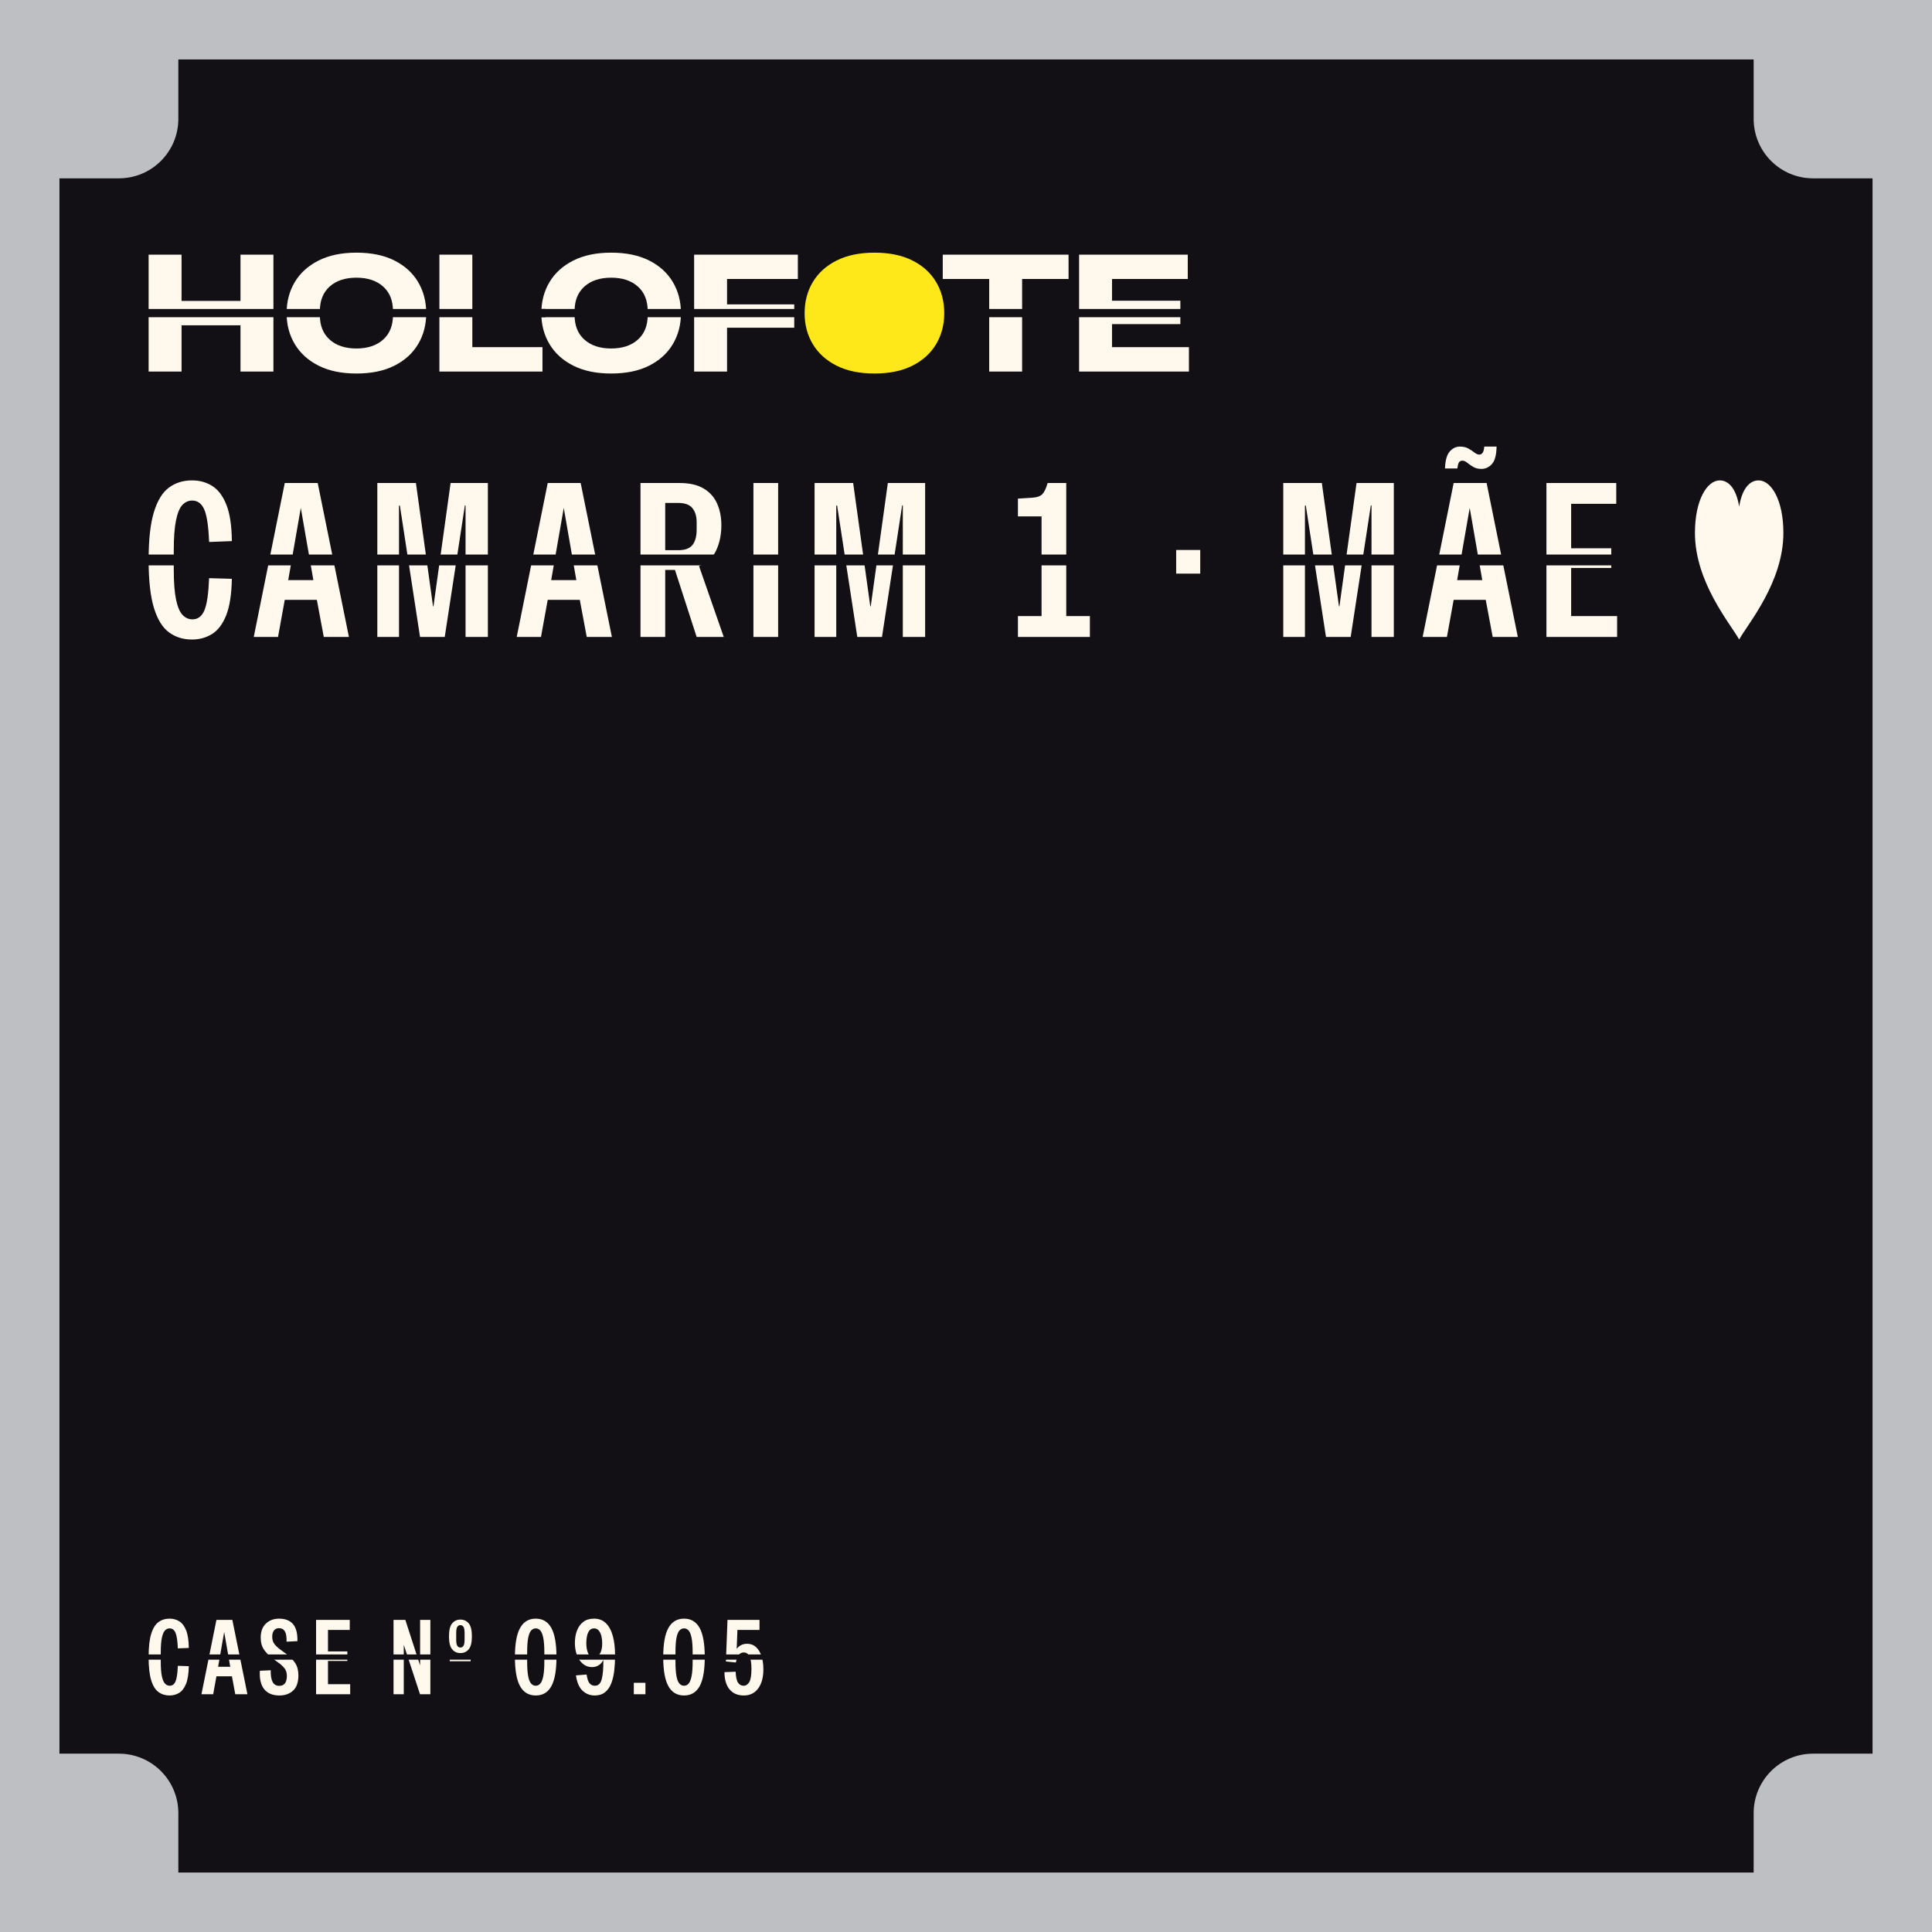
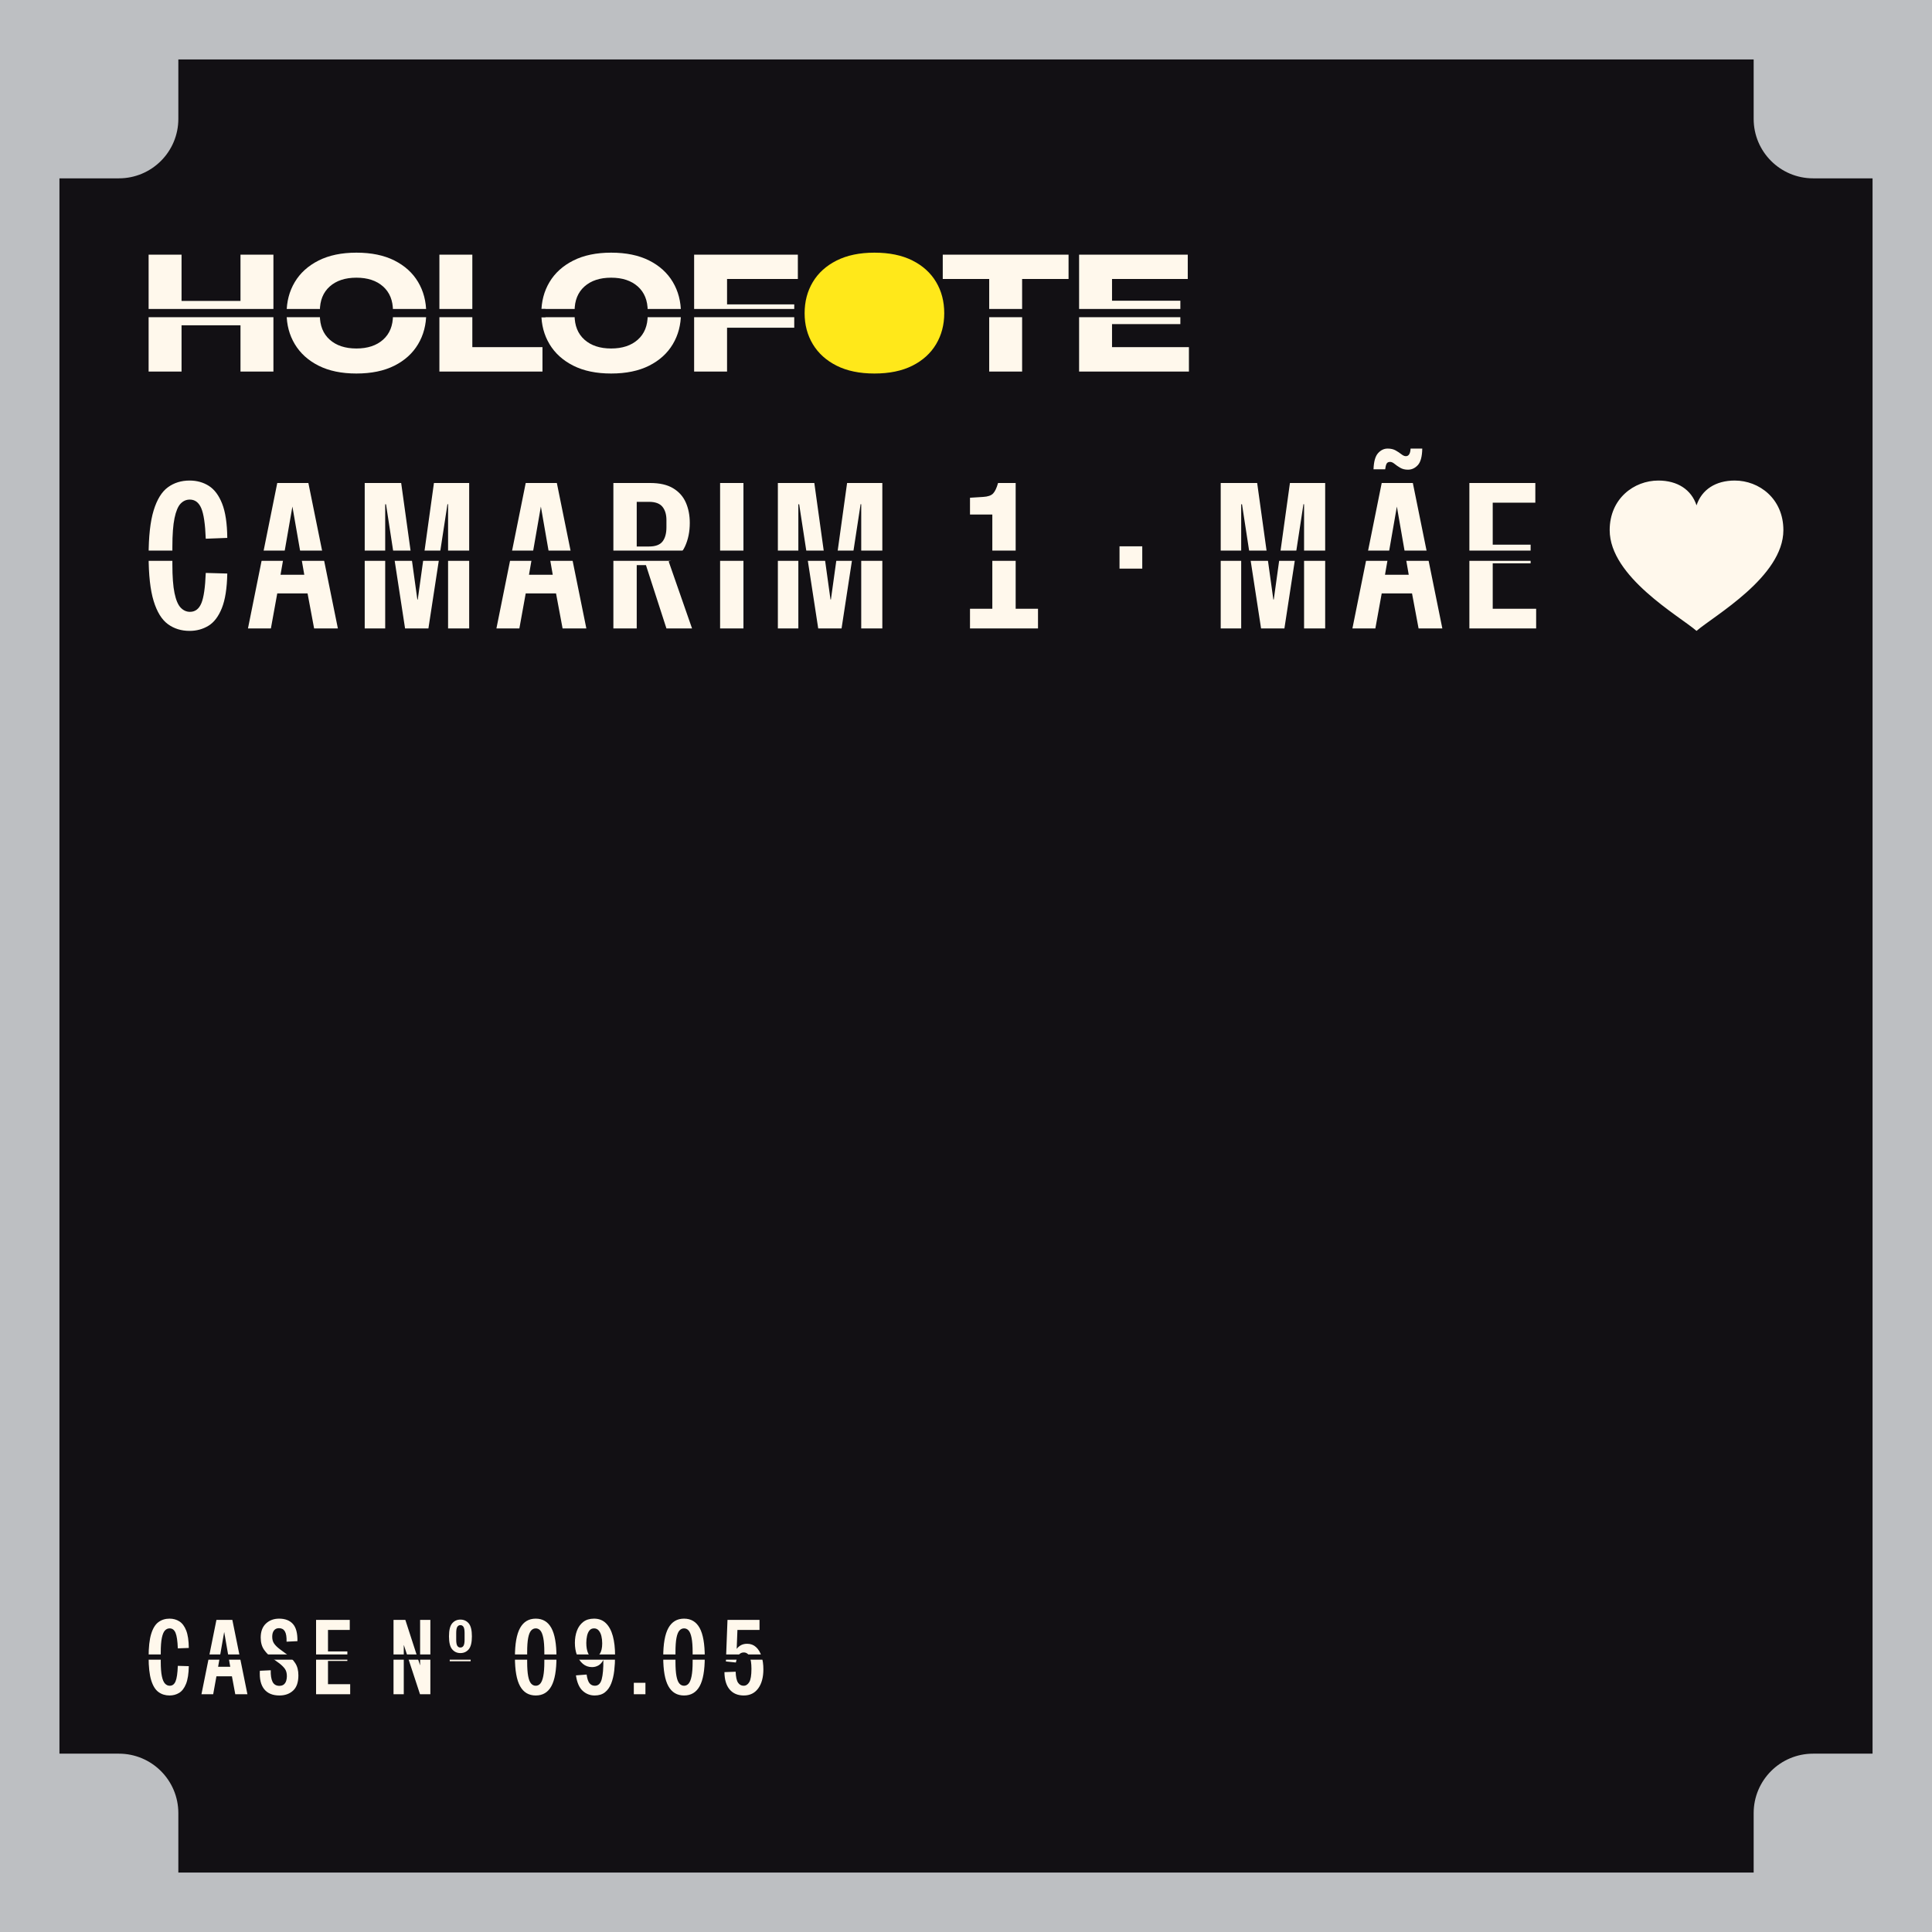
<svg xmlns="http://www.w3.org/2000/svg" width="130.0mm" height="130.0mm" viewBox="0 0 130.0 130.0">
  <defs>
    <mask id="ponte" maskUnits="userSpaceOnUse" x="0" y="0" width="130.0" height="130.0">
      <rect width="130.0" height="130.0" fill="#fff" />
      <rect x="9.800" y="20.790" width="8.798" height="0.554" fill="#000" />
      <rect x="19.085" y="20.790" width="9.795" height="0.554" fill="#000" />
      <rect x="29.366" y="20.790" width="7.336" height="0.554" fill="#000" />
      <rect x="36.225" y="20.790" width="9.795" height="0.554" fill="#000" />
      <rect x="46.506" y="20.790" width="7.380" height="0.554" fill="#000" />
      <rect x="63.236" y="20.790" width="8.865" height="0.554" fill="#000" />
      <rect x="72.410" y="20.790" width="7.790" height="0.554" fill="#000" />
-       <rect x="9.950" y="37.314" width="5.701" height="0.729" fill="#000" />
-       <rect x="17.025" y="37.314" width="6.504" height="0.729" fill="#000" />
-       <rect x="25.339" y="37.314" width="7.539" height="0.729" fill="#000" />
-       <rect x="34.719" y="37.314" width="6.504" height="0.729" fill="#000" />
-       <rect x="43.048" y="37.314" width="5.701" height="0.729" fill="#000" />
-       <rect x="50.648" y="37.314" width="1.763" height="0.729" fill="#000" />
-       <rect x="54.761" y="37.314" width="7.539" height="0.729" fill="#000" />
-       <rect x="68.444" y="37.314" width="4.943" height="0.729" fill="#000" />
-       <rect x="86.298" y="37.314" width="7.539" height="0.729" fill="#000" />
-       <rect x="95.677" y="37.314" width="6.504" height="0.729" fill="#000" />
-       <rect x="104.006" y="37.314" width="4.855" height="0.729" fill="#000" />
+       <rect x="9.950" y="37.048" width="5.393" height="0.689" fill="#000" />
+       <rect x="16.635" y="37.048" width="6.151" height="0.689" fill="#000" />
+       <rect x="24.491" y="37.048" width="7.129" height="0.689" fill="#000" />
+       <rect x="33.353" y="37.048" width="6.151" height="0.689" fill="#000" />
+       <rect x="41.223" y="37.048" width="5.393" height="0.689" fill="#000" />
+       <rect x="48.404" y="37.048" width="1.671" height="0.689" fill="#000" />
+       <rect x="52.291" y="37.048" width="7.129" height="0.689" fill="#000" />
+       <rect x="65.219" y="37.048" width="4.676" height="0.689" fill="#000" />
+       <rect x="82.089" y="37.048" width="7.129" height="0.689" fill="#000" />
+       <rect x="90.951" y="37.048" width="6.151" height="0.689" fill="#000" />
+       <rect x="98.821" y="37.048" width="4.593" height="0.689" fill="#000" />
      <rect x="9.950" y="111.324" width="2.804" height="0.352" fill="#000" />
      <rect x="13.506" y="111.324" width="3.192" height="0.352" fill="#000" />
      <rect x="17.387" y="111.324" width="2.741" height="0.352" fill="#000" />
      <rect x="21.218" y="111.324" width="2.396" height="0.352" fill="#000" />
      <rect x="26.429" y="111.324" width="2.579" height="0.352" fill="#000" />
      <rect x="30.161" y="111.324" width="1.642" height="0.352" fill="#000" />
      <rect x="34.598" y="111.324" width="2.896" height="0.352" fill="#000" />
      <rect x="38.633" y="111.324" width="2.804" height="0.352" fill="#000" />
      <rect x="44.577" y="111.324" width="2.896" height="0.352" fill="#000" />
      <rect x="48.696" y="111.324" width="2.720" height="0.352" fill="#000" />
    </mask>
  </defs>
  <rect width="130.0" height="130.0" fill="#121014" />
  <g id="FOIL-PRATA" fill="#BDBFC2">
    <path d="M0,0 h130 v4 h-130 Z" />
    <path d="M0,126 h130 v4 h-130 Z" />
    <path d="M0,0 h4 v130 h-4 Z" />
    <path d="M126,0 h4 v130 h-4 Z" />
    <path d="M0.000,0.000 L12.000,0.000 L12.000,8.000 A4.0,4.0 0 0 1 8.000,12.000 L0.000,12.000 Z" />
    <path d="M130.000,0.000 L118.000,0.000 L118.000,8.000 A4.0,4.0 0 0 0 122.000,12.000 L130.000,12.000 Z" />
    <path d="M0.000,130.000 L12.000,130.000 L12.000,122.000 A4.0,4.0 0 0 0 8.000,118.000 L0.000,118.000 Z" />
    <path d="M130.000,130.000 L118.000,130.000 L118.000,122.000 A4.0,4.0 0 0 1 122.000,118.000 L130.000,118.000 Z" />
  </g>
  <g id="TINTA-PAPEL-STENCIL" fill="#FFF8EC" mask="url(#ponte)">
    <path d="M10 25V17.134H12.216V20.247H16.182V17.134H18.398V25H16.182V21.887H12.216V25H10Z M23.982 25.133Q22.486 25.133 21.439 24.607Q20.392 24.08 19.839 23.161Q19.285 22.241 19.285 21.078Q19.285 19.904 19.833 18.984Q20.381 18.064 21.434 17.532Q22.486 17.001 23.982 17.001Q25.489 17.001 26.536 17.527Q27.583 18.053 28.131 18.973Q28.68 19.892 28.68 21.078Q28.68 22.241 28.131 23.161Q27.583 24.08 26.536 24.607Q25.489 25.133 23.982 25.133ZM23.982 23.449Q25.112 23.449 25.777 22.856Q26.442 22.263 26.442 21.211V20.923Q26.442 19.87 25.777 19.277Q25.112 18.685 23.982 18.685Q22.852 18.685 22.187 19.277Q21.523 19.87 21.523 20.923V21.211Q21.523 22.263 22.187 22.856Q22.852 23.449 23.982 23.449Z M29.566 25V17.134H31.782V23.36H36.502V25H29.566Z M41.122 25.133Q39.627 25.133 38.58 24.607Q37.532 24.08 36.978 23.161Q36.425 22.241 36.425 21.078Q36.425 19.904 36.973 18.984Q37.521 18.064 38.574 17.532Q39.627 17.001 41.122 17.001Q42.629 17.001 43.676 17.527Q44.723 18.053 45.271 18.973Q45.82 19.892 45.82 21.078Q45.82 22.241 45.271 23.161Q44.723 24.08 43.676 24.607Q42.629 25.133 41.122 25.133ZM41.122 23.449Q42.252 23.449 42.917 22.856Q43.582 22.263 43.582 21.211V20.923Q43.582 19.87 42.917 19.277Q42.252 18.685 41.122 18.685Q39.992 18.685 39.327 19.277Q38.663 19.87 38.663 20.923V21.211Q38.663 22.263 39.327 22.856Q39.992 23.449 41.122 23.449Z M46.706 25V17.134H53.686V18.773H48.922V20.48H53.443V22.053H48.922V25H46.706Z M66.561 25V18.773H63.436V17.134H71.901V18.773H68.776V25H66.561Z M72.61 25V17.134H79.922V18.773H74.826V20.236H79.424V21.809H74.826V23.36H80V25H72.61Z" />
-     <path d="M12.917 43.032Q12.028 43.032 11.371 42.55Q10.715 42.069 10.357 40.902Q10 39.735 10 37.678Q10 35.622 10.357 34.455Q10.715 33.288 11.371 32.806Q12.028 32.325 12.917 32.325Q13.691 32.325 14.289 32.704Q14.887 33.084 15.237 33.973Q15.587 34.863 15.601 36.409L14.07 36.468Q14.011 34.907 13.749 34.294Q13.486 33.681 12.932 33.681Q12.553 33.681 12.276 33.973Q11.998 34.265 11.845 35.002Q11.692 35.738 11.692 37.051V38.306Q11.692 39.604 11.845 40.34Q11.998 41.077 12.283 41.376Q12.567 41.675 12.947 41.675Q13.501 41.675 13.756 41.062Q14.011 40.45 14.07 38.904L15.601 38.947Q15.572 40.523 15.215 41.413Q14.857 42.302 14.259 42.667Q13.661 43.032 12.917 43.032Z M17.075 42.857 19.161 32.5H21.378L23.478 42.857H21.786L21.32 40.362H19.161L18.708 42.857H17.075ZM19.394 39.035H21.086L20.24 34.178L19.394 39.035Z M25.389 42.857V32.5H27.986L29.138 40.8H29.167L30.32 32.5H32.828V42.857H31.326V34.017L31.282 34.002L29.926 42.857H28.263L26.906 34.017H26.848V42.857H25.389Z M34.769 42.857 36.855 32.5H39.072L41.172 42.857H39.48L39.013 40.362H36.855L36.402 42.857H34.769ZM37.088 39.035H38.78L37.934 34.178L37.088 39.035Z M43.098 42.857V32.5H45.723Q46.73 32.5 47.35 32.872Q47.97 33.244 48.254 33.886Q48.539 34.528 48.539 35.344Q48.539 36.278 48.196 37.022Q47.853 37.766 47.036 38.087L48.699 42.857H46.876L45.417 38.349H44.761V42.857H43.098ZM45.636 33.842H44.761V37.022H45.636Q46.321 37.022 46.599 36.665Q46.876 36.307 46.876 35.651V35.14Q46.876 34.542 46.591 34.192Q46.307 33.842 45.636 33.842Z M50.697 42.857V32.5H52.36V42.857H50.697Z M54.811 42.857V32.5H57.407L58.56 40.8H58.589L59.741 32.5H62.25V42.857H60.748V34.017L60.704 34.002L59.348 42.857H57.685L56.328 34.017H56.27V42.857H54.811Z M68.494 42.857V41.456H70.084V34.746H68.494V33.55L69.427 33.492Q69.938 33.463 70.142 33.244Q70.346 33.025 70.492 32.5H71.746V41.456H73.336V42.857H68.494Z M79.142 38.597V37.007H80.761V38.597H79.142Z M86.348 42.857V32.5H88.944L90.097 40.8H90.126L91.278 32.5H93.787V42.857H92.285V34.017L92.241 34.002L90.885 42.857H89.222L87.865 34.017H87.807V42.857H86.348Z M95.727 42.857 97.813 32.5H100.031L102.131 42.857H100.439L99.972 40.362H97.813L97.361 42.857H95.727ZM98.047 39.035H99.739L98.893 34.178L98.047 39.035ZM99.68 31.552Q99.359 31.552 99.126 31.413Q98.893 31.275 98.725 31.136Q98.557 30.997 98.411 30.997Q98.222 30.997 98.156 31.136Q98.09 31.275 98.061 31.523H97.23Q97.259 30.706 97.551 30.378Q97.843 30.049 98.236 30.049Q98.572 30.049 98.805 30.181Q99.039 30.312 99.214 30.451Q99.389 30.589 99.534 30.589Q99.841 30.589 99.87 30.049H100.701Q100.687 30.895 100.388 31.224Q100.089 31.552 99.68 31.552Z M104.056 42.857V32.5H108.754V33.9H105.719V36.891H108.418V38.218H105.719V41.456H108.812V42.857H104.056Z M117.024 43.032C116.429 41.961 114.049 39.177 114.049 35.858C114.049 33.61 114.882 32.325 115.715 32.325C116.37 32.325 116.846 32.967 117.024 34.092C117.203 32.967 117.679 32.325 118.334 32.325C119.167 32.325 120 33.61 120 35.858C120 39.177 117.619 41.961 117.024 43.032Z" />
+     <path d="M12.757 42.451Q11.916 42.451 11.296 41.996Q10.675 41.541 10.338 40.439Q10 39.336 10 37.393Q10 35.45 10.338 34.347Q10.675 33.244 11.296 32.789Q11.916 32.335 12.757 32.335Q13.487 32.335 14.052 32.693Q14.617 33.051 14.948 33.892Q15.279 34.733 15.293 36.194L13.845 36.249Q13.79 34.774 13.542 34.195Q13.294 33.616 12.77 33.616Q12.412 33.616 12.15 33.892Q11.888 34.168 11.743 34.864Q11.599 35.56 11.599 36.8V37.986Q11.599 39.212 11.743 39.908Q11.888 40.604 12.157 40.887Q12.426 41.169 12.784 41.169Q13.308 41.169 13.549 40.59Q13.79 40.012 13.845 38.551L15.293 38.592Q15.265 40.081 14.927 40.921Q14.59 41.762 14.025 42.107Q13.46 42.451 12.757 42.451Z M16.685 42.286 18.656 32.5H20.75L22.735 42.286H21.136L20.695 39.929H18.656L18.228 42.286H16.685ZM18.876 38.675H20.475L19.675 34.085L18.876 38.675Z M24.541 42.286V32.5H26.994L28.083 40.342H28.11L29.199 32.5H31.57V42.286H30.15V33.933L30.109 33.92L28.827 42.286H27.256L25.974 33.933H25.919V42.286H24.541Z M33.403 42.286 35.374 32.5H37.469L39.454 42.286H37.855L37.414 39.929H35.374L34.947 42.286H33.403ZM35.594 38.675H37.193L36.394 34.085L35.594 38.675Z M41.273 42.286V32.5H43.754Q44.705 32.5 45.291 32.852Q45.877 33.203 46.145 33.809Q46.414 34.416 46.414 35.188Q46.414 36.07 46.09 36.773Q45.766 37.476 44.994 37.779L46.566 42.286H44.843L43.465 38.027H42.844V42.286H41.273ZM43.671 33.768H42.844V36.773H43.671Q44.319 36.773 44.581 36.435Q44.843 36.097 44.843 35.477V34.995Q44.843 34.43 44.574 34.099Q44.305 33.768 43.671 33.768Z M48.454 42.286V32.5H50.025V42.286H48.454Z M52.341 42.286V32.5H54.794L55.883 40.342H55.91L56.999 32.5H59.37V42.286H57.95V33.933L57.909 33.92L56.627 42.286H55.056L53.774 33.933H53.719V42.286H52.341Z M65.269 42.286V40.963H66.771V34.623H65.269V33.492L66.151 33.437Q66.633 33.41 66.826 33.203Q67.019 32.996 67.157 32.5H68.342V40.963H69.845V42.286H65.269Z M75.33 38.261V36.759H76.86V38.261H75.33Z M82.139 42.286V32.5H84.592L85.681 40.342H85.709L86.797 32.5H89.168V42.286H87.748V33.933L87.707 33.92L86.425 42.286H84.854L83.572 33.933H83.517V42.286H82.139Z M91.001 42.286 92.972 32.5H95.067L97.052 42.286H95.453L95.012 39.929H92.972L92.545 42.286H91.001ZM93.193 38.675H94.791L93.992 34.085L93.193 38.675ZM94.736 31.604Q94.433 31.604 94.213 31.473Q93.992 31.342 93.834 31.211Q93.675 31.08 93.537 31.08Q93.358 31.08 93.296 31.211Q93.234 31.342 93.206 31.577H92.421Q92.448 30.805 92.724 30.495Q93 30.184 93.372 30.184Q93.689 30.184 93.909 30.308Q94.13 30.433 94.295 30.564Q94.461 30.695 94.598 30.695Q94.888 30.695 94.915 30.184H95.701Q95.687 30.984 95.405 31.294Q95.122 31.604 94.736 31.604Z M98.871 42.286V32.5H103.309V33.823H100.442V36.649H102.992V37.903H100.442V40.963H103.364V42.286H98.871Z M114.156 42.451C112.987 41.44 108.312 38.809 108.312 35.673C108.312 33.549 109.948 32.335 111.585 32.335C112.871 32.335 113.805 32.942 114.156 34.004C114.507 32.942 115.442 32.335 116.727 32.335C118.364 32.335 120 33.549 120 35.673C120 38.809 115.325 41.44 114.156 42.451Z" />
    <path d="M11.409 114.085Q10.979 114.085 10.662 113.852Q10.345 113.62 10.172 113.056Q10 112.493 10 111.5Q10 110.507 10.172 109.944Q10.345 109.38 10.662 109.148Q10.979 108.915 11.409 108.915Q11.782 108.915 12.07 109.099Q12.359 109.282 12.528 109.711Q12.697 110.141 12.704 110.887L11.965 110.915Q11.937 110.162 11.81 109.866Q11.683 109.57 11.415 109.57Q11.232 109.57 11.099 109.711Q10.965 109.852 10.891 110.208Q10.817 110.563 10.817 111.197V111.803Q10.817 112.43 10.891 112.785Q10.965 113.141 11.102 113.285Q11.239 113.43 11.422 113.43Q11.69 113.43 11.813 113.134Q11.937 112.838 11.965 112.091L12.704 112.113Q12.69 112.873 12.518 113.303Q12.345 113.732 12.056 113.909Q11.768 114.085 11.409 114.085Z M13.556 114 14.563 109H15.634L16.648 114H15.831L15.606 112.796H14.563L14.345 114H13.556ZM14.676 112.155H15.493L15.085 109.81L14.676 112.155Z M18.803 114.085Q18.12 114.085 17.778 113.662Q17.437 113.239 17.486 112.422L18.218 112.387Q18.204 112.88 18.334 113.155Q18.465 113.43 18.789 113.437Q18.993 113.437 19.106 113.338Q19.218 113.239 19.261 113.088Q19.303 112.937 19.303 112.789Q19.303 112.479 19.172 112.296Q19.042 112.113 18.796 111.922L18.359 111.606Q18.007 111.345 17.775 111.018Q17.542 110.69 17.542 110.19Q17.542 109.578 17.894 109.246Q18.247 108.915 18.782 108.915Q19.387 108.915 19.708 109.271Q20.028 109.627 20.014 110.43L19.282 110.465Q19.296 109.986 19.169 109.771Q19.042 109.556 18.775 109.556Q18.556 109.556 18.437 109.708Q18.317 109.859 18.317 110.134Q18.317 110.409 18.444 110.591Q18.57 110.775 18.831 110.972L19.31 111.324Q19.655 111.585 19.866 111.909Q20.078 112.232 20.078 112.732Q20.078 113.43 19.722 113.757Q19.366 114.085 18.803 114.085Z M21.268 114V109H23.535V109.676H22.07V111.12H23.373V111.761H22.07V113.324H23.563V114H21.268Z M26.479 114V109H27.275L28.261 112.042H28.268V109H28.958V114H28.261L27.176 110.697H27.169V114H26.479Z M30.979 111.232Q30.641 111.232 30.426 110.979Q30.211 110.725 30.211 110.106Q30.211 109.486 30.426 109.232Q30.641 108.979 30.979 108.979Q31.324 108.979 31.539 109.232Q31.753 109.486 31.753 110.106Q31.753 110.725 31.539 110.979Q31.324 111.232 30.979 111.232ZM30.979 110.859Q31.113 110.859 31.187 110.743Q31.261 110.627 31.261 110.331V109.88Q31.261 109.585 31.187 109.468Q31.113 109.352 30.979 109.352Q30.845 109.352 30.771 109.468Q30.697 109.585 30.697 109.88V110.331Q30.697 110.627 30.771 110.743Q30.845 110.859 30.979 110.859ZM30.261 111.782V111.43H31.669V111.782H30.261Z M36.049 114.085Q35.345 114.085 34.996 113.461Q34.648 112.838 34.648 111.5Q34.648 110.169 34.996 109.542Q35.345 108.915 36.049 108.915Q36.754 108.915 37.099 109.542Q37.444 110.169 37.444 111.5Q37.444 112.838 37.099 113.461Q36.754 114.085 36.049 114.085ZM36.049 113.43Q36.232 113.43 36.359 113.282Q36.486 113.134 36.556 112.782Q36.627 112.43 36.627 111.824V111.176Q36.627 110.563 36.556 110.211Q36.486 109.859 36.359 109.715Q36.232 109.57 36.049 109.57Q35.866 109.57 35.736 109.718Q35.606 109.866 35.539 110.215Q35.472 110.563 35.472 111.176V111.824Q35.472 112.43 35.539 112.782Q35.606 113.134 35.736 113.282Q35.866 113.43 36.049 113.43Z M40.014 114.085Q39.549 114.085 39.204 113.768Q38.859 113.451 38.754 112.732L39.472 112.676Q39.535 113.106 39.672 113.268Q39.81 113.43 40.028 113.43Q40.373 113.43 40.489 112.989Q40.606 112.549 40.599 111.697Q40.458 111.958 40.261 112.067Q40.063 112.176 39.838 112.176Q39.479 112.176 39.218 111.954Q38.958 111.732 38.82 111.363Q38.683 110.993 38.683 110.549Q38.683 110.099 38.82 109.729Q38.958 109.359 39.243 109.137Q39.528 108.915 39.972 108.915Q40.458 108.915 40.771 109.222Q41.084 109.528 41.236 110.085Q41.387 110.641 41.387 111.394Q41.387 111.93 41.331 112.415Q41.275 112.901 41.127 113.278Q40.979 113.655 40.708 113.87Q40.437 114.085 40.014 114.085ZM39.972 111.521Q40.204 111.521 40.363 111.278Q40.521 111.035 40.521 110.578Q40.521 110.31 40.465 110.081Q40.408 109.852 40.285 109.711Q40.162 109.57 39.972 109.57Q39.775 109.57 39.662 109.711Q39.549 109.852 39.5 110.078Q39.451 110.303 39.451 110.549Q39.451 110.972 39.574 111.246Q39.697 111.521 39.972 111.521Z M42.648 114V113.232H43.43V114H42.648Z M46.028 114.085Q45.324 114.085 44.975 113.461Q44.627 112.838 44.627 111.5Q44.627 110.169 44.975 109.542Q45.324 108.915 46.028 108.915Q46.732 108.915 47.078 109.542Q47.422 110.169 47.422 111.5Q47.422 112.838 47.078 113.461Q46.732 114.085 46.028 114.085ZM46.028 113.43Q46.211 113.43 46.338 113.282Q46.465 113.134 46.535 112.782Q46.606 112.43 46.606 111.824V111.176Q46.606 110.563 46.535 110.211Q46.465 109.859 46.338 109.715Q46.211 109.57 46.028 109.57Q45.845 109.57 45.715 109.718Q45.584 109.866 45.518 110.215Q45.451 110.563 45.451 111.176V111.824Q45.451 112.43 45.518 112.782Q45.584 113.134 45.715 113.282Q45.845 113.43 46.028 113.43Z M50.049 114.085Q49.437 114.085 49.095 113.68Q48.754 113.275 48.746 112.514L49.5 112.486Q49.521 113.021 49.662 113.225Q49.803 113.43 50.035 113.43Q50.268 113.43 50.416 113.187Q50.563 112.944 50.563 112.289Q50.563 111.19 50.049 111.19Q49.838 111.19 49.715 111.349Q49.592 111.507 49.514 111.866L48.845 111.796L48.951 109H51.106V109.676H49.62L49.57 110.951Q49.69 110.789 49.866 110.697Q50.042 110.606 50.275 110.606Q50.627 110.606 50.87 110.828Q51.113 111.049 51.239 111.437Q51.366 111.824 51.366 112.324Q51.366 113.134 51.018 113.609Q50.669 114.085 50.049 114.085Z" />
  </g>
  <g id="TINTA-AMARELO" fill="#FFE81A">
    <path d="M58.838 25.133Q57.343 25.133 56.295 24.607Q55.248 24.08 54.694 23.161Q54.141 22.241 54.141 21.078Q54.141 19.904 54.689 18.984Q55.237 18.064 56.29 17.532Q57.343 17.001 58.838 17.001Q60.345 17.001 61.392 17.527Q62.439 18.053 62.987 18.973Q63.536 19.892 63.536 21.078Q63.536 22.241 62.987 23.161Q62.439 24.08 61.392 24.607Q60.345 25.133 58.838 25.133Z" />
  </g>
</svg>
